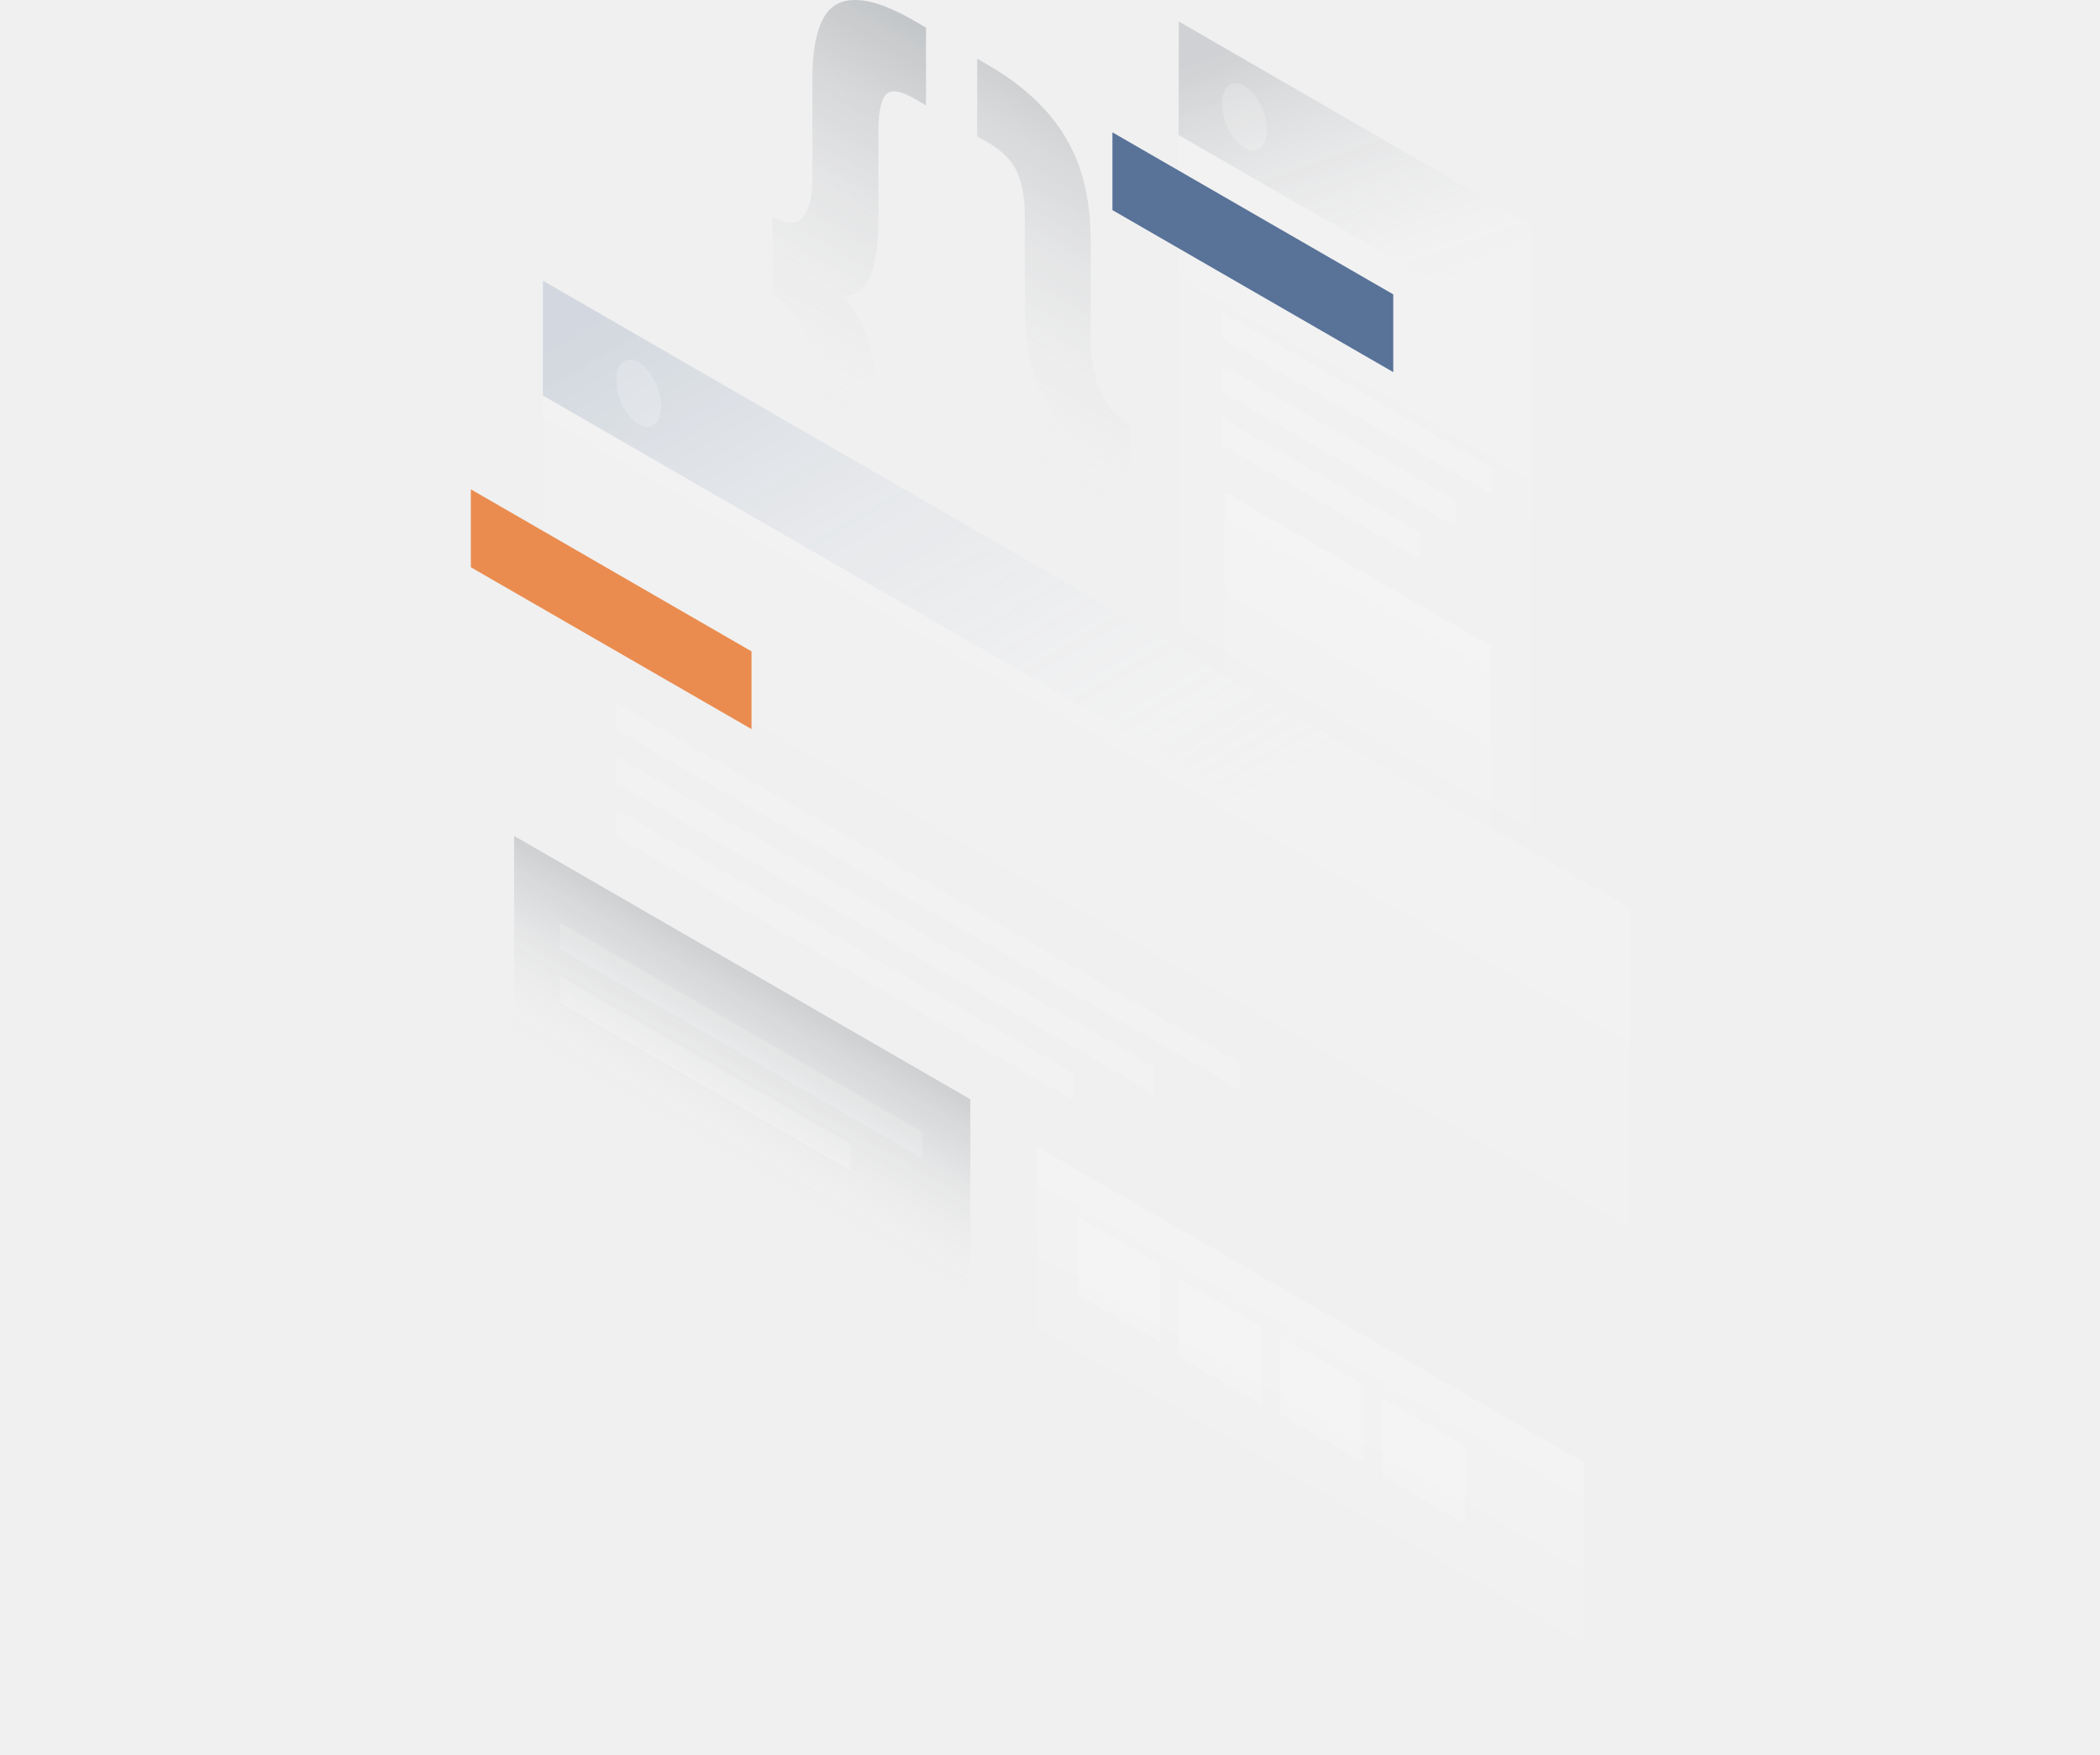
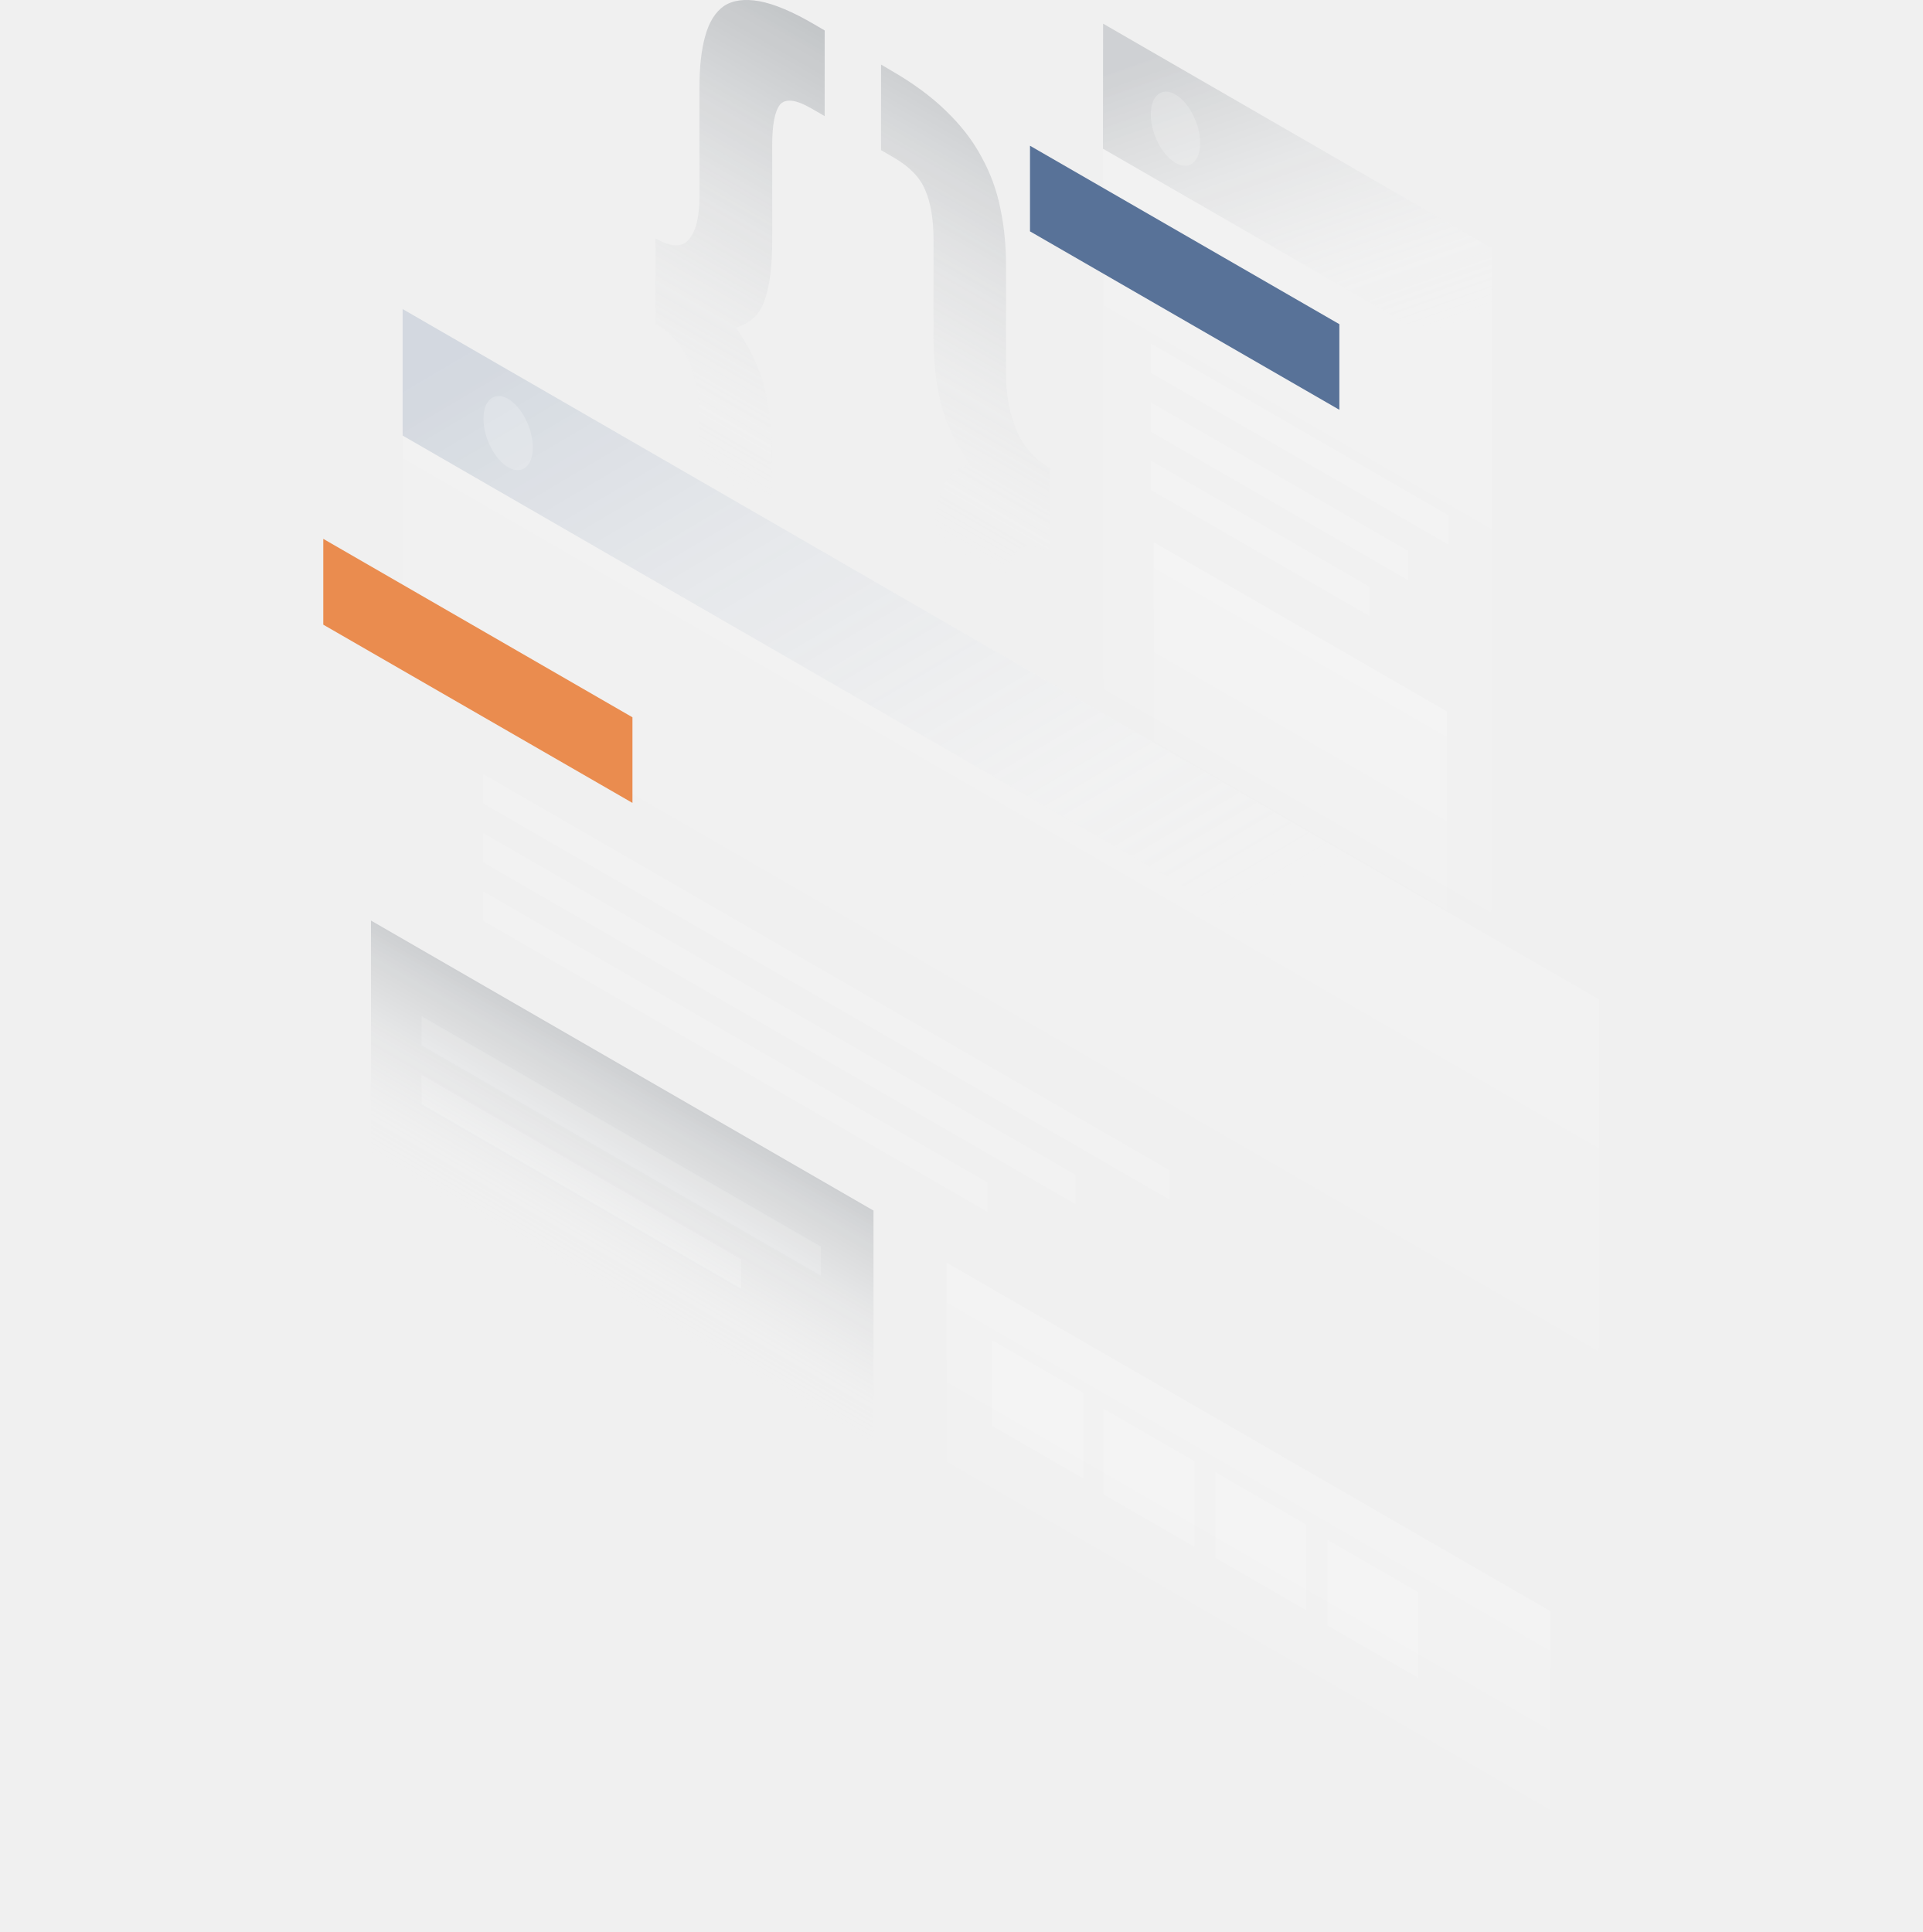
- <svg xmlns="http://www.w3.org/2000/svg" width="589" height="492" viewBox="0 0 589 892" fill="none">
+ <svg xmlns="http://www.w3.org/2000/svg" width="589" height="592" viewBox="0 0 589 892" fill="none">
  <defs>
    <linearGradient x1="384.36" y1="17.876" x2="245.137" y2="259.248" id="paint_linear_26_83_0" gradientUnits="userSpaceOnUse">
      <stop stop-color="#424C57" />
      <stop offset="0.903" stop-color="#FFFFFF" stop-opacity="0" />
    </linearGradient>
    <linearGradient x1="303.983" y1="1.512" x2="164.744" y2="242.855" id="paint_linear_26_84_0" gradientUnits="userSpaceOnUse">
      <stop stop-color="#414B56" />
      <stop offset="0.903" stop-color="#FFFFFF" stop-opacity="0" />
    </linearGradient>
    <linearGradient x1="542.816" y1="116.519" x2="371.229" y2="413.819" id="paint_linear_26_85_0" gradientUnits="userSpaceOnUse">
      <stop stop-color="#FFFFFF" />
      <stop offset="1" stop-color="#FFFFFF" stop-opacity="0" />
    </linearGradient>
    <linearGradient x1="476.95" y1="304.285" x2="429.26" y2="386.913" id="paint_linear_26_87_0" gradientUnits="userSpaceOnUse">
      <stop stop-color="#FFFFFF" />
      <stop offset="1" stop-color="#FFFFFF" stop-opacity="0" />
    </linearGradient>
    <linearGradient x1="421.521" y1="11.828" x2="476.235" y2="166.742" id="paint_linear_26_91_0" gradientUnits="userSpaceOnUse">
      <stop stop-color="#424C58" />
      <stop offset="1" stop-color="#FFFFFF" stop-opacity="0" />
    </linearGradient>
    <linearGradient x1="405.97" y1="355.856" x2="315.083" y2="513.368" id="paint_linear_26_93_0" gradientUnits="userSpaceOnUse">
      <stop stop-color="#FFFFFF" />
      <stop offset="1" stop-color="#FFFFFF" stop-opacity="0" />
    </linearGradient>
    <linearGradient x1="452.987" y1="678.347" x2="405.298" y2="760.976" id="paint_linear_26_98_0" gradientUnits="userSpaceOnUse">
      <stop stop-color="#FFFFFF" />
      <stop offset="1" stop-color="#FFFFFF" stop-opacity="0" />
    </linearGradient>
    <linearGradient x1="163.887" y1="506.882" x2="116.198" y2="589.51" id="paint_linear_26_103_0" gradientUnits="userSpaceOnUse">
      <stop stop-color="#434D58" />
      <stop offset="1" stop-color="#FFFFFF" stop-opacity="0" />
    </linearGradient>
    <linearGradient x1="173.501" y1="95.714" x2="382.947" y2="450.534" id="paint_linear_26_106_0" gradientUnits="userSpaceOnUse">
      <stop stop-color="#546F94" />
      <stop offset="1" stop-color="#FFFFFF" stop-opacity="0" />
    </linearGradient>
  </defs>
  <g opacity="0.4">
    <path id="Vector" d="M335.43 255.34C328.2 251.17 323.01 251.09 319.87 255C316.64 258.91 315.11 265.54 315.11 274.81L315.11 324.96C315.11 334.49 314.26 342.39 312.47 348.68C310.69 355.23 307.71 359.82 303.63 362.54C299.64 365.35 294.2 366.03 287.31 364.75C280.6 363.56 272.18 359.99 262.15 354.21L257.39 351.4L257.39 311.87L263.43 315.36C270.65 319.52 275.41 320.03 277.79 317.06C280.34 314.08 281.62 307.96 281.62 298.7L281.62 254.49C281.62 242.93 282.72 233.83 285.02 227.2C287.23 220.48 291.73 216.23 298.45 214.36C291.73 204.76 287.23 195.24 285.02 185.97C282.81 176.7 281.7 166.33 281.7 154.77L281.7 110.56C281.7 101.3 280.43 93.65 277.88 87.78C275.5 82 270.65 76.98 263.51 72.82L257.48 69.33L257.48 29.8L262.24 32.61C272.27 38.39 280.68 44.59 287.4 51.14C294.28 57.77 299.72 64.74 303.72 72.22C307.88 79.7 310.86 87.7 312.56 96.28C314.34 104.61 315.19 113.54 315.19 123.06L315.19 173.22C315.19 182.48 316.81 190.99 319.95 198.55C323.18 206.12 328.37 212.07 335.51 216.15L335.43 255.34Z" fill="url(#paint_linear_26_83_0)" fill-opacity="1" fill-rule="nonzero" />
  </g>
  <g opacity="0.4">
    <path id="Vector" d="M153.34 110.05C160.57 114.22 165.75 114.3 168.9 110.39C172.13 106.48 173.66 99.85 173.66 90.59L173.66 40.43C173.66 30.91 174.51 23 176.3 16.71C178.08 10.16 180.97 5.57 184.97 2.77C189.13 0.05 194.57 -0.63 201.29 0.56C208.17 1.83 216.67 5.4 226.7 11.27L231.46 14.07L231.46 53.61L225.43 50.12C218.2 45.95 213.36 45.36 210.81 48.33C208.43 51.39 207.24 57.52 207.24 66.87L207.24 111.07C207.24 122.55 206.13 131.73 203.84 138.36C201.63 145.08 197.12 149.33 190.41 151.2C197.12 160.81 201.63 170.33 203.84 179.59C206.05 188.86 207.15 199.23 207.15 210.79L207.15 255C207.15 264.26 208.34 271.83 210.72 277.7C213.27 283.56 218.12 288.66 225.34 292.74L231.38 296.23L231.38 335.76L226.62 332.96C216.59 327.17 208.09 320.88 201.2 314.34C194.49 307.79 189.05 300.82 184.88 293.26C180.89 285.86 178 277.87 176.3 269.37C174.51 261.04 173.66 252.11 173.66 242.59L173.66 192.43C173.66 183.16 172.05 174.66 168.9 167.1C165.67 159.53 160.48 153.58 153.34 149.5L153.34 110.05Z" fill="url(#paint_linear_26_84_0)" fill-opacity="1" fill-rule="nonzero" />
  </g>
  <g opacity="0.15">
    <path id="Vector" d="M359.99 10.93L539.44 114.56L539.35 544.81L359.91 441.26L359.99 10.93Z" fill="url(#paint_linear_26_85_0)" fill-opacity="1" fill-rule="nonzero" />
  </g>
  <path id="Vector" d="M326.24 67.29L469.05 149.67L469.05 189.2L326.24 106.82L326.24 67.29Z" fill="#587298" fill-opacity="1" fill-rule="nonzero" />
  <g opacity="0.2">
    <path id="Vector" d="M383.37 250.32L518.7 328.45L518.7 448.06L383.37 369.94L383.37 250.32Z" fill="url(#paint_linear_26_87_0)" fill-opacity="1" fill-rule="nonzero" />
  </g>
  <g opacity="0.15">
    <path id="Vector" d="M382.01 158.6L519.38 237.91L519.38 251.43L382.01 172.11L382.01 158.6Z" fill="#FFFFFF" fill-opacity="1" fill-rule="nonzero" />
  </g>
  <g opacity="0.15">
    <path id="Vector" d="M382.01 185.8L500.76 254.32L500.76 267.84L382.01 199.32L382.01 185.8Z" fill="#FFFFFF" fill-opacity="1" fill-rule="nonzero" />
  </g>
  <g opacity="0.15">
    <path id="Vector" d="M382.01 212.66L482.82 270.81L482.82 284.33L382.01 226.18L382.01 212.66Z" fill="#FFFFFF" fill-opacity="1" fill-rule="nonzero" />
  </g>
  <g opacity="0.2">
    <path id="Vector" d="M359.99 10.93L539.44 114.56L539.44 172.2L359.91 68.65L359.99 10.93Z" fill="url(#paint_linear_26_91_0)" fill-opacity="1" fill-rule="nonzero" />
  </g>
  <g opacity="0.2">
    <path id="Vector" d="M404.79 66.02C404.79 74.77 399.69 78.85 393.4 75.2C387.11 71.54 382.01 61.6 382.01 52.84C382.01 44.08 387.11 40 393.4 43.66C399.69 47.31 404.79 57.35 404.79 66.02Z" fill="#FFFFFF" fill-opacity="1" fill-rule="nonzero" />
  </g>
  <g opacity="0.15">
    <path id="Vector" d="M36.63 142.7L589 461.49L588.91 892L36.55 573.2L36.63 142.7Z" fill="url(#paint_linear_26_93_0)" fill-opacity="1" fill-rule="nonzero" />
  </g>
  <path id="Vector" d="M0 248.79L142.72 331.17L142.72 370.7L0 288.41L0 248.79Z" fill="#EA8C4F" fill-opacity="1" fill-rule="nonzero" />
  <g opacity="0.15">
    <path id="Vector" d="M73.86 357.44L390.76 540.39L390.76 553.9L73.86 370.96L73.86 357.44Z" fill="#FFFFFF" fill-opacity="1" fill-rule="nonzero" />
  </g>
  <g opacity="0.15">
    <path id="Vector" d="M73.86 384.64L347.24 542.43L347.24 555.94L73.86 398.16L73.86 384.64Z" fill="#FFFFFF" fill-opacity="1" fill-rule="nonzero" />
  </g>
  <g opacity="0.15">
    <path id="Vector" d="M73.86 411.59L306.52 545.91L306.52 559.43L73.86 425.11L73.86 411.59Z" fill="#FFFFFF" fill-opacity="1" fill-rule="nonzero" />
  </g>
  <g opacity="0.2">
    <path id="Vector" d="M287.74 582.98L566.38 743.82L566.38 863.43L287.74 702.59L287.74 582.98Z" fill="url(#paint_linear_26_98_0)" fill-opacity="1" fill-rule="nonzero" />
  </g>
  <g opacity="0.15">
    <path id="Vector" d="M308.73 618.77L350.73 642.99L350.73 682.53L308.73 658.3L308.73 618.77Z" fill="#FFFFFF" fill-opacity="1" fill-rule="nonzero" />
  </g>
  <g opacity="0.15">
    <path id="Vector" d="M360.16 650.39L402.15 674.62L402.15 714.15L360.16 689.92L360.16 650.39Z" fill="#FFFFFF" fill-opacity="1" fill-rule="nonzero" />
  </g>
  <g opacity="0.15">
    <path id="Vector" d="M411.85 679.72L453.84 703.95L453.84 743.48L411.85 719.25L411.85 679.72Z" fill="#FFFFFF" fill-opacity="1" fill-rule="nonzero" />
  </g>
  <g opacity="0.15">
    <path id="Vector" d="M463.53 710.92L505.52 735.15L505.52 774.68L463.53 750.45L463.53 710.92Z" fill="#FFFFFF" fill-opacity="1" fill-rule="nonzero" />
  </g>
  <g opacity="0.2">
    <path id="Vector" d="M22.01 425.02L253.99 558.92L253.99 678.53L22.01 544.55L22.01 425.02Z" fill="url(#paint_linear_26_103_0)" fill-opacity="1" fill-rule="nonzero" />
  </g>
  <g opacity="0.15">
    <path id="Vector" d="M45.39 469.15L229.68 575.5L229.68 589.01L45.39 482.66L45.39 469.15Z" fill="#FFFFFF" fill-opacity="1" fill-rule="nonzero" />
  </g>
  <g opacity="0.15">
    <path id="Vector" d="M45.39 496.35L192.96 581.53L192.96 595.05L45.39 509.78L45.39 496.35Z" fill="#FFFFFF" fill-opacity="1" fill-rule="nonzero" />
  </g>
  <g opacity="0.2">
    <path id="Vector" d="M36.63 142.7L588.23 461.15L588.23 519.47L36.63 201.1L36.63 142.7Z" fill="url(#paint_linear_26_106_0)" fill-opacity="1" fill-rule="nonzero" />
  </g>
  <g opacity="0.2">
    <path id="Vector" d="M96.73 206.54C96.73 215.3 91.63 219.38 85.34 215.72C79.05 212.07 73.95 202.12 73.95 193.37C73.95 184.61 79.05 180.53 85.34 184.18C91.63 187.84 96.73 197.87 96.73 206.54Z" fill="#FFFFFF" fill-opacity="1" fill-rule="nonzero" />
  </g>
</svg>
